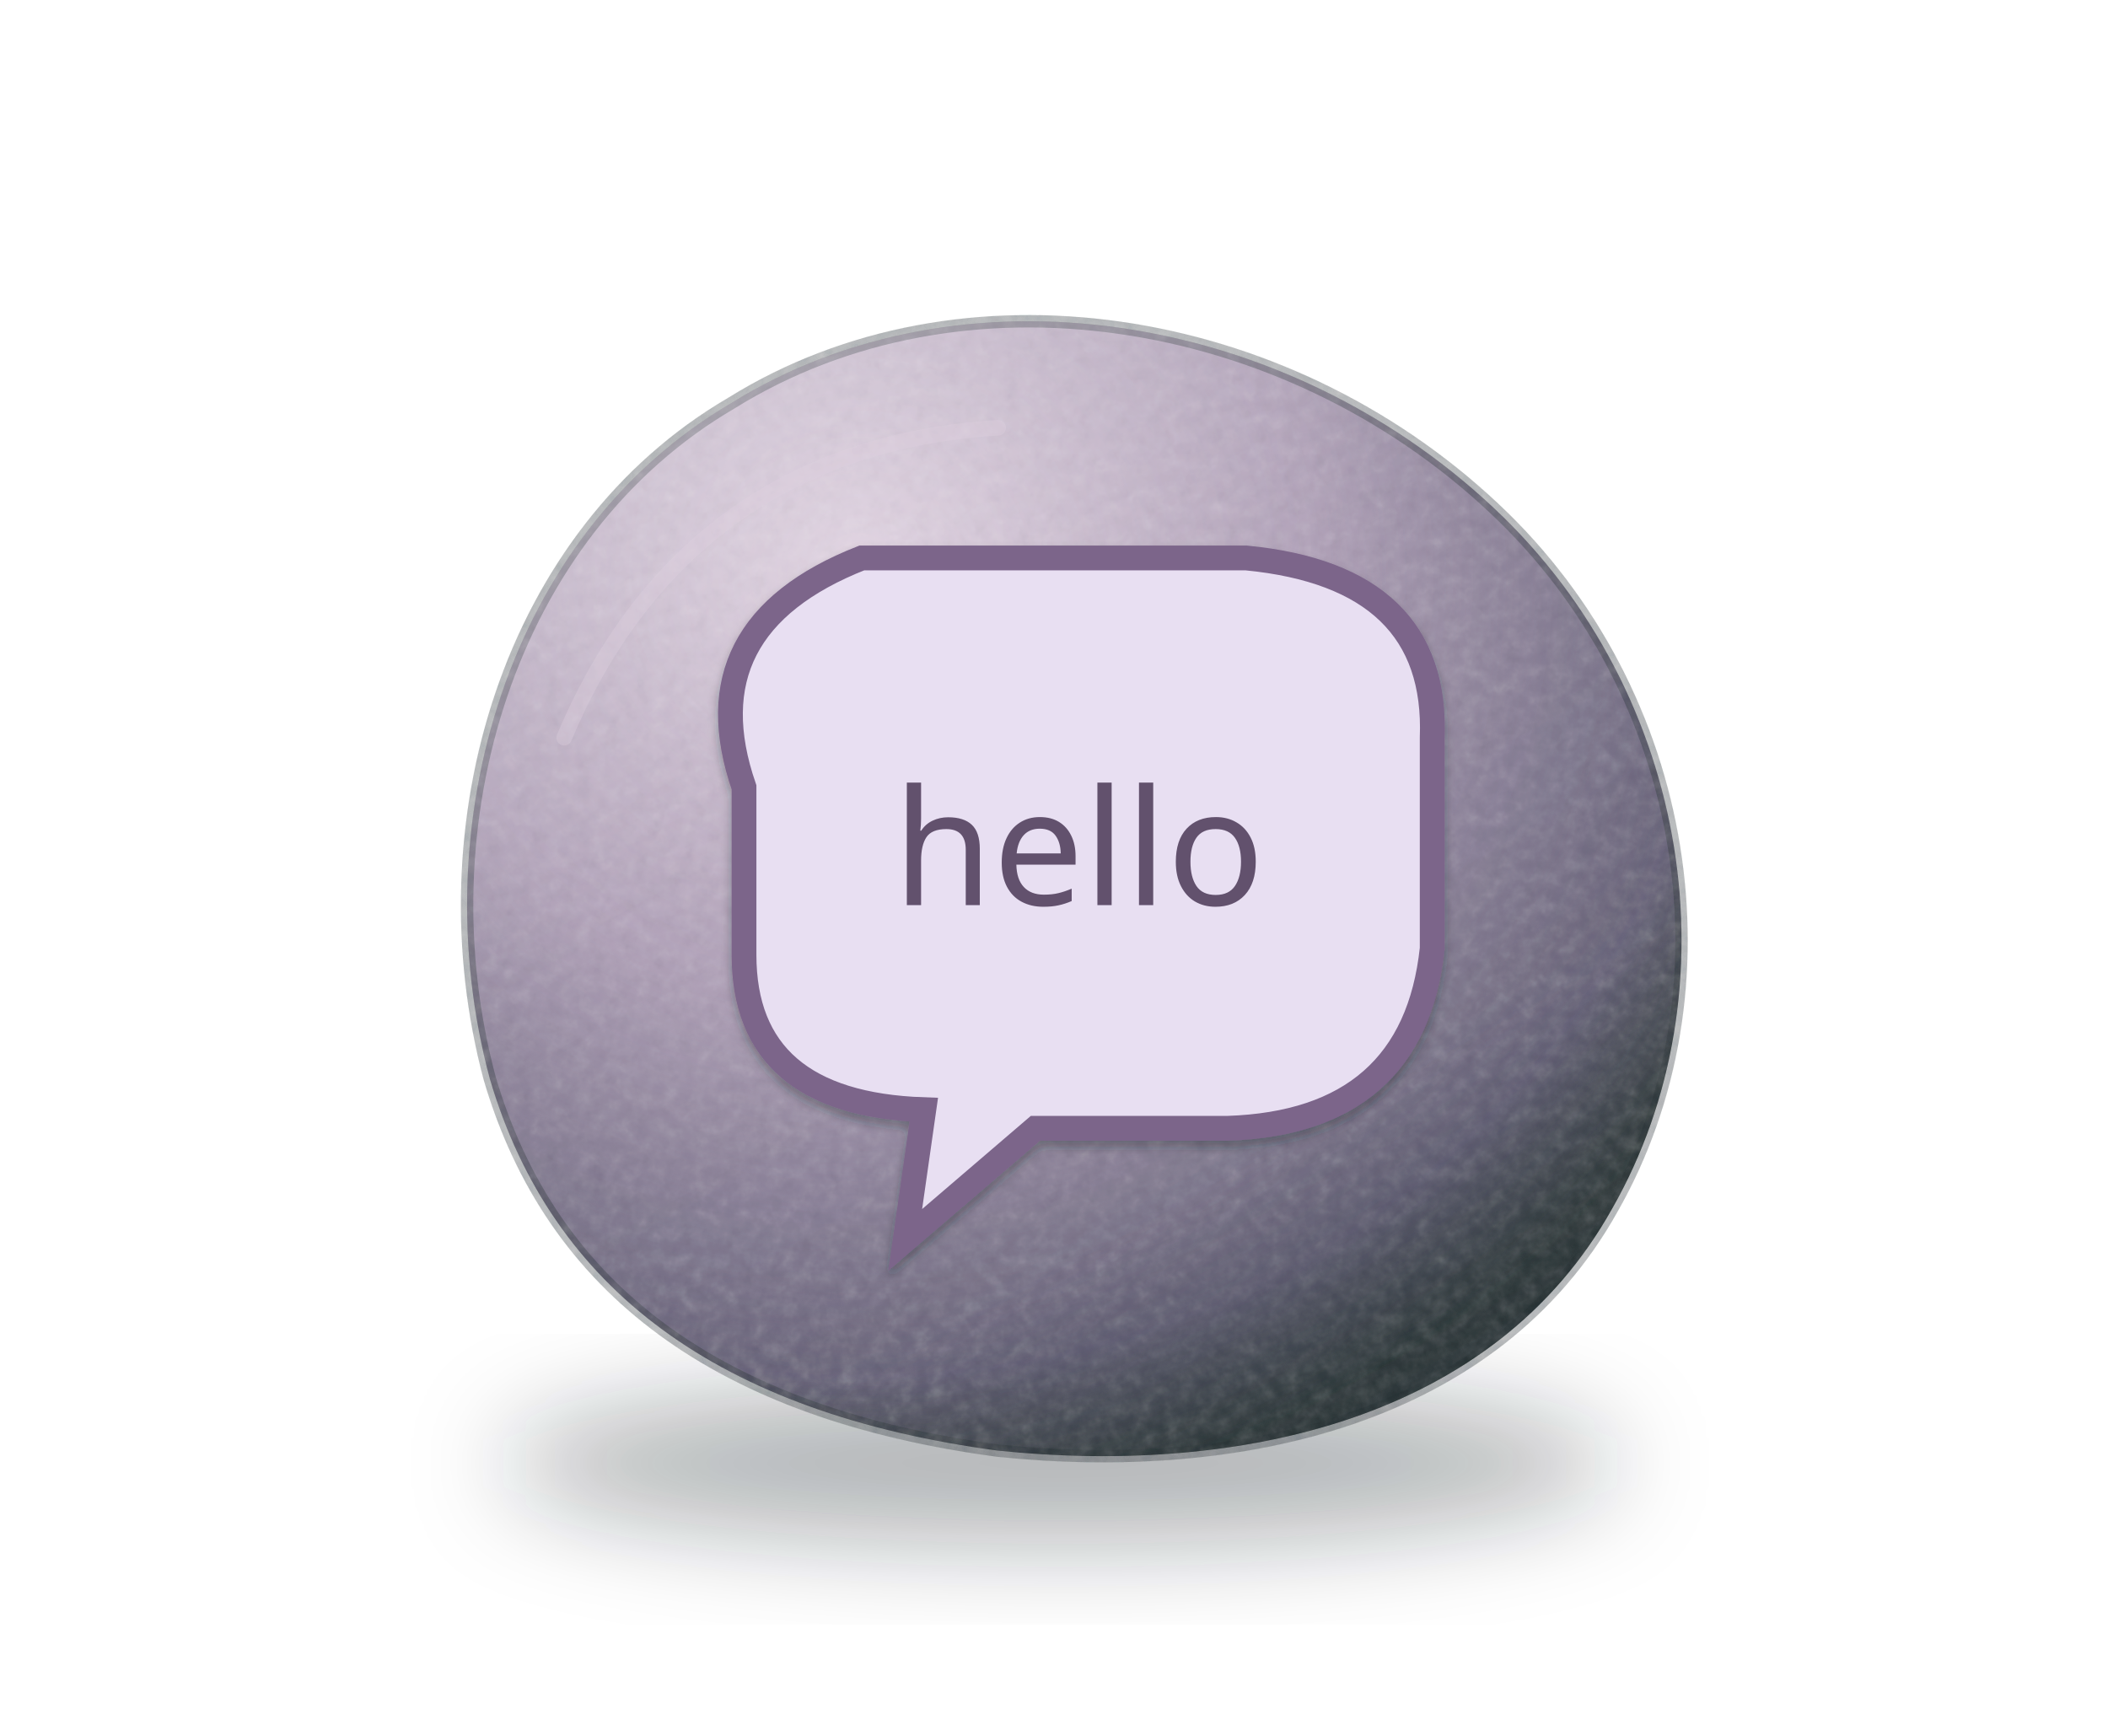
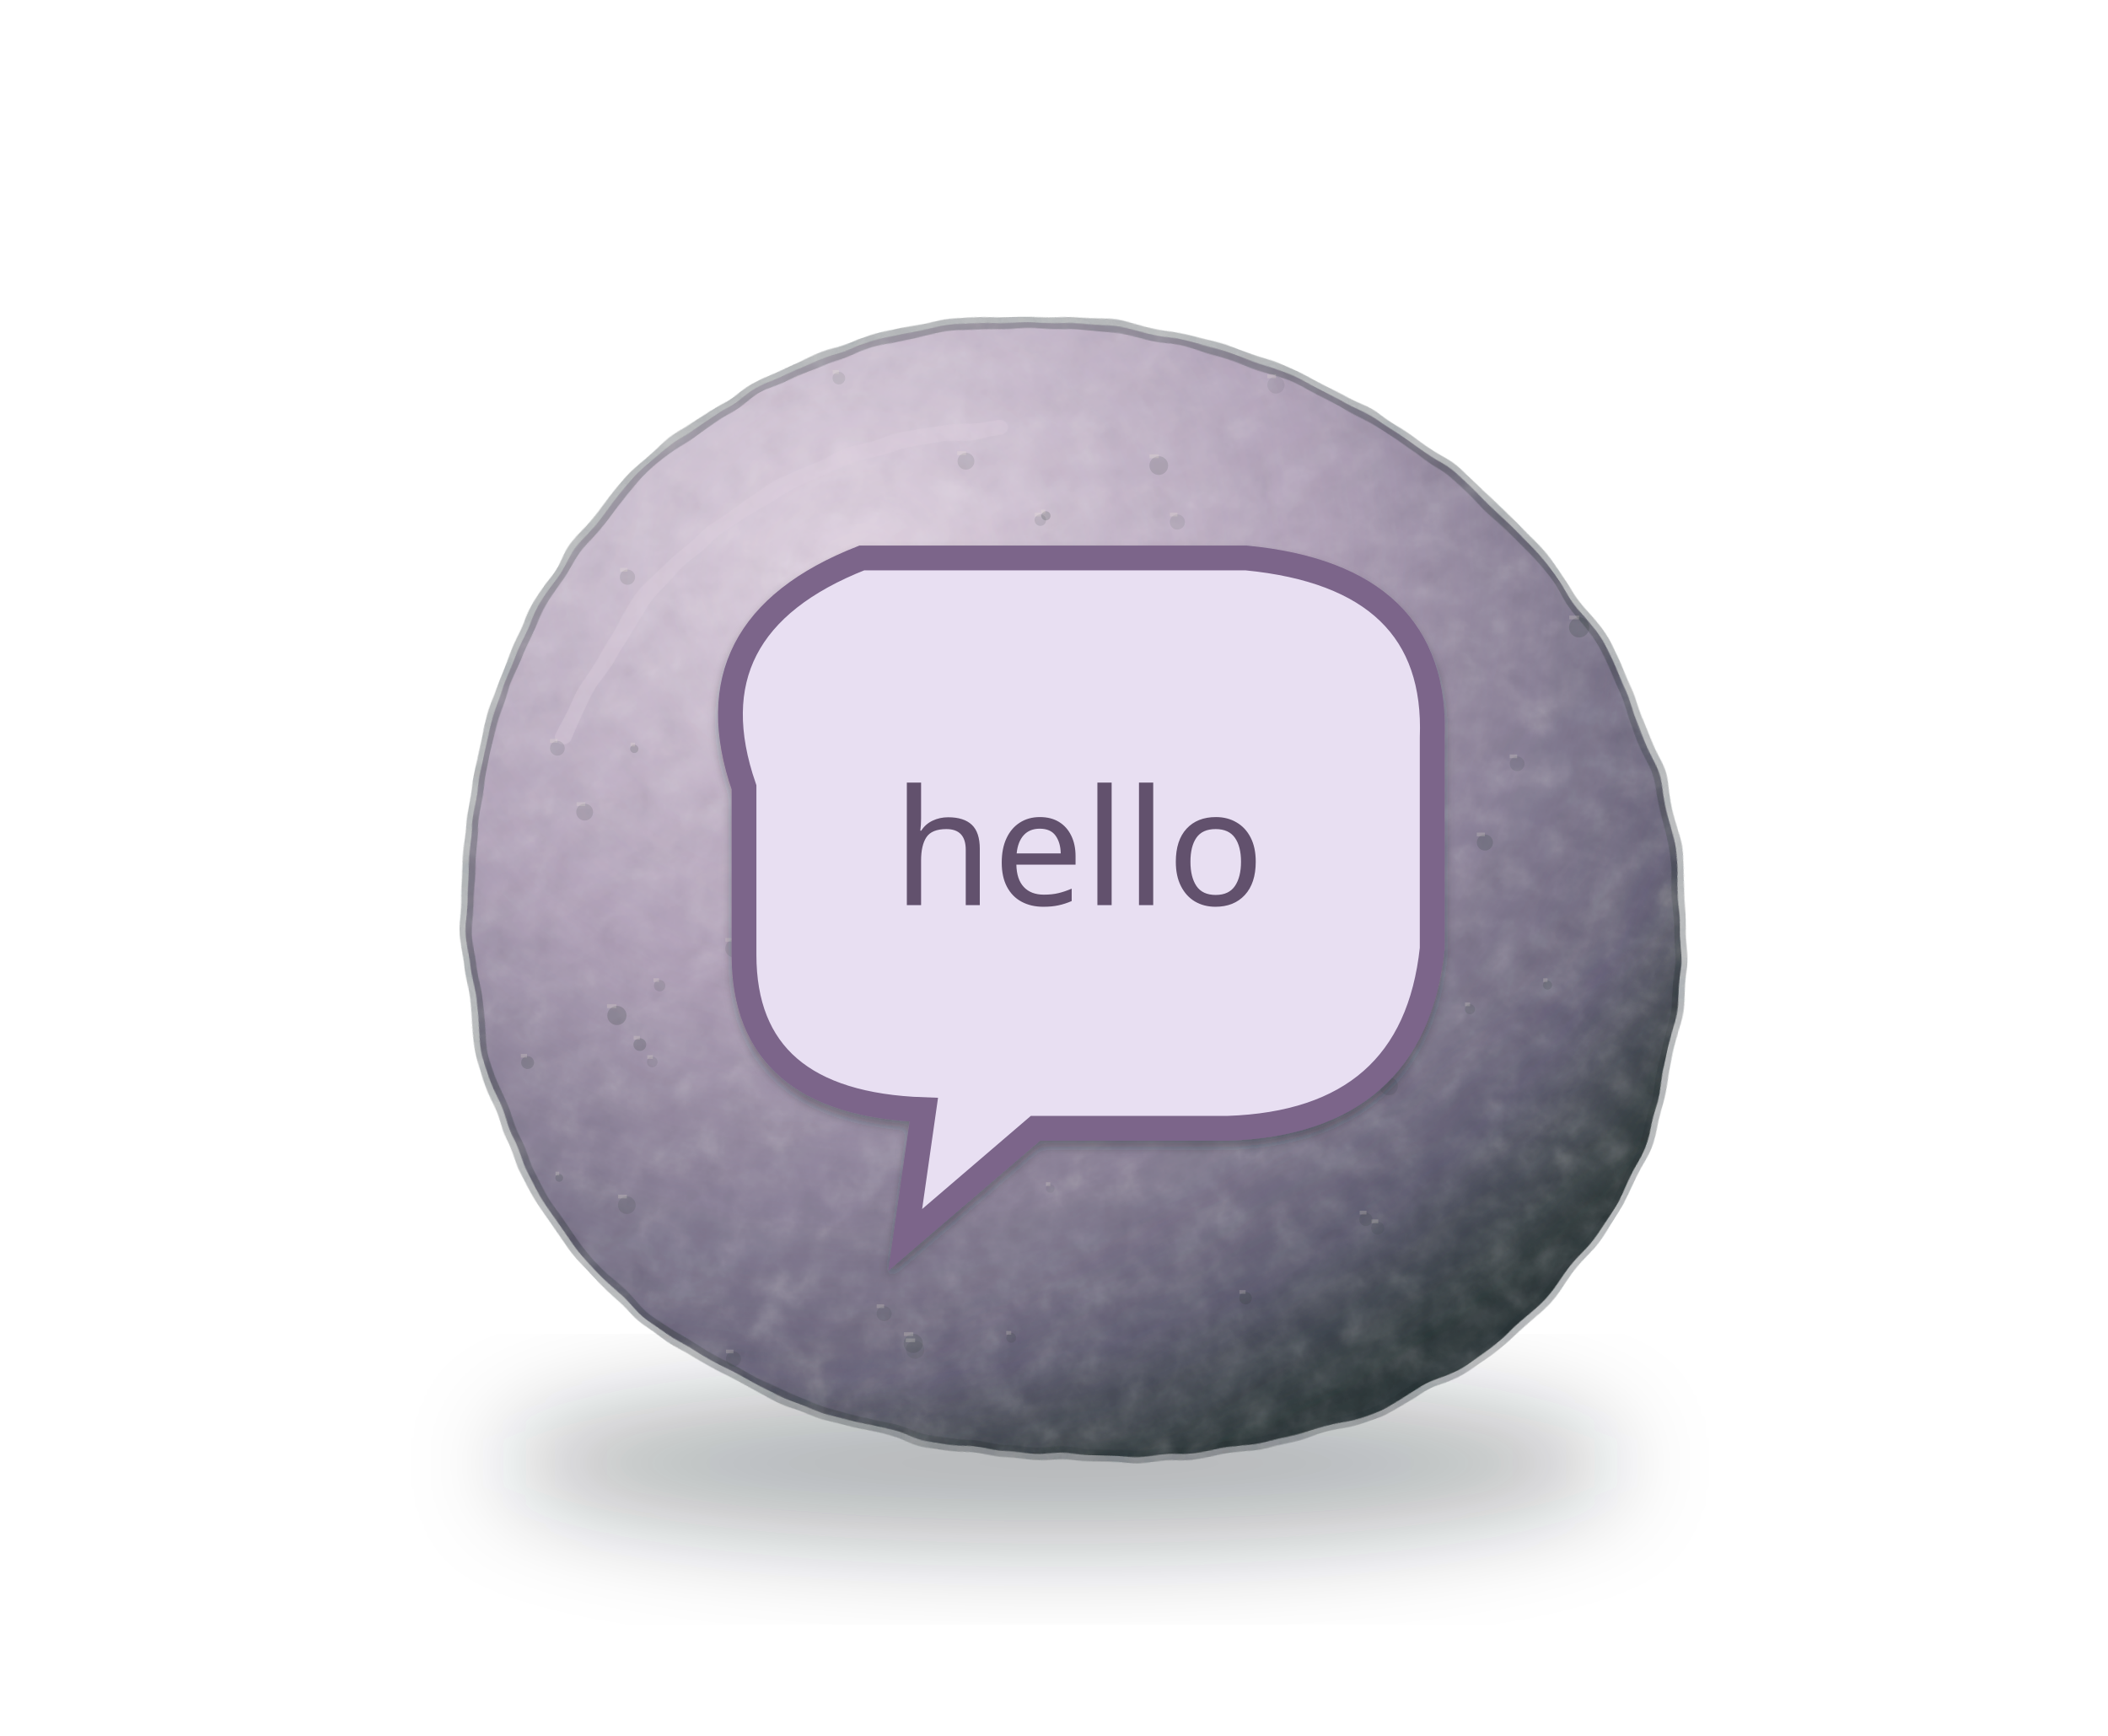
<svg xmlns="http://www.w3.org/2000/svg" viewBox="0 0 340 280">
  <defs>
    <radialGradient id="s" cx="32%" cy="22%" r="83%">
      <stop stop-color="#dfd1e0" />
      <stop offset=".46" stop-color="#afa0b7" />
      <stop offset=".86" stop-color="#69647b" />
      <stop offset="1" stop-color="#343e3d" />
    </radialGradient>
    <filter id="shadow" x="-30%" y="-30%" width="160%" height="180%">
      <feGaussianBlur stdDeviation="8" />
    </filter>
    <filter id="grain">
-       <feTurbulence type="fractalNoise" baseFrequency=".42" numOctaves="3" stitchTiles="stitch" />
+       <feTurbulence type="fractalNoise" baseFrequency=".18" numOctaves="4" stitchTiles="stitch" />
      <feColorMatrix type="saturate" values="0" />
      <feComponentTransfer>
-         <feFuncA type="linear" slope=".23" />
+         <feFuncA type="linear" slope=".28" />
      </feComponentTransfer>
      <feComposite in2="SourceGraphic" operator="in" />
      <feBlend in="SourceGraphic" mode="soft-light" />
    </filter>
    <linearGradient id="bevel" x1=".2" y1="0" x2=".8" y2="1">
-       <stop stop-color="#fff" stop-opacity=".22" />
+       <stop stop-color="#fff" stop-opacity=".14" />
      <stop offset=".38" stop-color="#fff" stop-opacity="0" />
      <stop offset=".74" stop-color="#13232b" stop-opacity=".02" />
      <stop offset="1" stop-color="#13232b" stop-opacity=".4" />
    </linearGradient>
    <filter id="paint" x="-20%" y="-20%" width="140%" height="140%">
      <feDropShadow dx="0" dy="1" stdDeviation=".8" flood-color="#17252c" flood-opacity=".35" />
    </filter>
+     <clipPath id="stone-clip">
+       <path d="M79 174C68 133 82 86 118 65c37-23 89-15 123 17 32 30 39 78 19 113-19 34-60 43-99 39-45-6-72-26-82-60Z" />
+     </clipPath>
+     <filter id="weathered" x="-10%" y="-10%" width="120%" height="120%">
+       <feTurbulence type="fractalNoise" baseFrequency=".09" numOctaves="2" seed="6" result="rough" />
+       <feDisplacementMap in="SourceGraphic" in2="rough" scale="1.8" xChannelSelector="R" yChannelSelector="G" />
+     </filter>
  </defs>
  <ellipse cx="171" cy="236" rx="90" ry="13" opacity=".32" fill="#0b171b" filter="url(#shadow)" />
-   <path d="M79 174C68 133 82 86 118 65c37-23 89-15 123 17 32 30 39 78 19 113-19 34-60 43-99 39-45-6-72-26-82-60Z" fill="url(#s)" stroke="#243031" stroke-opacity=".35" stroke-width="2" filter="url(#grain)" />
-   <path d="M79 174C68 133 82 86 118 65c37-23 89-15 123 17 32 30 39 78 19 113-19 34-60 43-99 39-45-6-72-26-82-60Z" fill="url(#bevel)" />
-   <path d="M91 119c13-31 37-48 70-50" fill="none" stroke="#dfd1e0" stroke-width="2.5" stroke-linecap="round" opacity=".34" />
+   <g filter="url(#weathered)">
+     <path d="M79 174C68 133 82 86 118 65c37-23 89-15 123 17 32 30 39 78 19 113-19 34-60 43-99 39-45-6-72-26-82-60Z" fill="url(#s)" stroke="#243031" stroke-opacity=".35" stroke-width="2" filter="url(#grain)" />
+     <path d="M79 174C68 133 82 86 118 65c37-23 89-15 123 17 32 30 39 78 19 113-19 34-60 43-99 39-45-6-72-26-82-60Z" fill="url(#bevel)" />
+     <path d="M91 119c13-31 37-48 70-50" fill="none" stroke="#dfd1e0" stroke-width="2.5" stroke-linecap="round" opacity=".34" />
+   </g>
+   <g clip-path="url(#stone-clip)">
+     <circle cx="222.2" cy="198.1" r="1.06" fill="#26352f" opacity="0.11" />
+     <path d="m221.2 197.0h1.1" stroke="#f7f1db" stroke-width=".6" opacity=".2" />
+     <circle cx="85.1" cy="171.4" r="1.04" fill="#26352f" opacity="0.17" />
+     <path d="m84.0 170.3h1.0" stroke="#f7f1db" stroke-width=".6" opacity=".2" />
+     <circle cx="149.6" cy="189.4" r="0.81" fill="#26352f" opacity="0.18" />
+     <path d="m148.7 188.6h0.8" stroke="#f7f1db" stroke-width=".6" opacity=".2" />
+     <circle cx="211.3" cy="129.6" r="1.12" fill="#26352f" opacity="0.16" />
+     <path d="m210.1 128.4h1.1" stroke="#f7f1db" stroke-width=".6" opacity=".2" />
+     <circle cx="118.4" cy="153.0" r="1.43" fill="#26352f" opacity="0.11" />
+     <path d="m117.0 151.6h1.4" stroke="#f7f1db" stroke-width=".6" opacity=".2" />
+     <circle cx="224.0" cy="175.2" r="1.47" fill="#26352f" opacity="0.12" />
+     <path d="m222.5 173.7h1.5" stroke="#f7f1db" stroke-width=".6" opacity=".2" />
+     <circle cx="101.1" cy="194.4" r="1.43" fill="#26352f" opacity="0.13" />
+     <path d="m99.7 193.0h1.4" stroke="#f7f1db" stroke-width=".6" opacity=".2" />
+     <circle cx="101.2" cy="93.1" r="1.23" fill="#26352f" opacity="0.11" />
+     <path d="m100.0 91.9h1.2" stroke="#f7f1db" stroke-width=".6" opacity=".2" />
+     <circle cx="249.6" cy="158.9" r="0.73" fill="#26352f" opacity="0.16" />
+     <path d="m248.9 158.1h0.7" stroke="#f7f1db" stroke-width=".6" opacity=".2" />
+     <circle cx="147.3" cy="216.7" r="1.55" fill="#26352f" opacity="0.14" />
+     <path d="m145.8 215.2h1.5" stroke="#f7f1db" stroke-width=".6" opacity=".2" />
+     <circle cx="196.5" cy="177.2" r="1.43" fill="#26352f" opacity="0.20" />
+     <path d="m195.1 175.8h1.4" stroke="#f7f1db" stroke-width=".6" opacity=".2" />
+     <circle cx="89.9" cy="120.7" r="1.19" fill="#26352f" opacity="0.12" />
+     <path d="m88.7 119.5h1.2" stroke="#f7f1db" stroke-width=".6" opacity=".2" />
+     <circle cx="186.9" cy="75.1" r="1.51" fill="#26352f" opacity="0.14" />
+     <path d="m185.4 73.6h1.5" stroke="#f7f1db" stroke-width=".6" opacity=".2" />
+     <circle cx="105.2" cy="171.3" r="0.86" fill="#26352f" opacity="0.10" />
+     <path d="m104.4 170.5h0.9" stroke="#f7f1db" stroke-width=".6" opacity=".2" />
+     <circle cx="168.7" cy="83.2" r="0.74" fill="#26352f" opacity="0.18" />
+     <path d="m167.9 82.5h0.7" stroke="#f7f1db" stroke-width=".6" opacity=".2" />
+     <circle cx="205.8" cy="62.1" r="1.39" fill="#26352f" opacity="0.08" />
+     <path d="m204.4 60.7h1.4" stroke="#f7f1db" stroke-width=".6" opacity=".2" />
+     <circle cx="142.6" cy="211.9" r="1.21" fill="#26352f" opacity="0.12" />
+     <path d="m141.4 210.7h1.2" stroke="#f7f1db" stroke-width=".6" opacity=".2" />
+     <circle cx="150.3" cy="125.4" r="0.65" fill="#26352f" opacity="0.20" />
+     <path d="m149.6 124.7h0.6" stroke="#f7f1db" stroke-width=".6" opacity=".2" />
+     <circle cx="94.3" cy="131.0" r="1.36" fill="#26352f" opacity="0.13" />
+     <path d="m93.0 129.7h1.4" stroke="#f7f1db" stroke-width=".6" opacity=".2" />
+     <circle cx="254.7" cy="101.2" r="1.63" fill="#26352f" opacity="0.19" />
+     <path d="m253.1 99.6h1.6" stroke="#f7f1db" stroke-width=".6" opacity=".2" />
+     <circle cx="200.9" cy="209.4" r="1.01" fill="#26352f" opacity="0.18" />
+     <path d="m199.9 208.4h1.0" stroke="#f7f1db" stroke-width=".6" opacity=".2" />
+     <circle cx="222.7" cy="146.8" r="1.04" fill="#26352f" opacity="0.16" />
+     <path d="m221.7 145.8h1.0" stroke="#f7f1db" stroke-width=".6" opacity=".2" />
+     <circle cx="155.8" cy="74.4" r="1.36" fill="#26352f" opacity="0.11" />
+     <path d="m154.4 73.1h1.4" stroke="#f7f1db" stroke-width=".6" opacity=".2" />
+     <circle cx="169.4" cy="191.7" r="0.70" fill="#26352f" opacity="0.08" />
+     <path d="m168.7 191.0h0.7" stroke="#f7f1db" stroke-width=".6" opacity=".2" />
+     <circle cx="106.4" cy="159.0" r="0.92" fill="#26352f" opacity="0.11" />
+     <path d="m105.4 158.1h0.9" stroke="#f7f1db" stroke-width=".6" opacity=".2" />
+     <circle cx="163.1" cy="215.8" r="0.79" fill="#26352f" opacity="0.13" />
+     <path d="m162.3 215.0h0.8" stroke="#f7f1db" stroke-width=".6" opacity=".2" />
+     <circle cx="237.1" cy="162.8" r="0.81" fill="#26352f" opacity="0.14" />
+     <path d="m236.3 162.0h0.8" stroke="#f7f1db" stroke-width=".6" opacity=".2" />
+     <circle cx="167.8" cy="83.9" r="0.93" fill="#26352f" opacity="0.12" />
+     <path d="m166.9 83.0h0.9" stroke="#f7f1db" stroke-width=".6" opacity=".2" />
+     <circle cx="224.2" cy="114.3" r="1.26" fill="#26352f" opacity="0.20" />
+     <path d="m223.0 113.1h1.3" stroke="#f7f1db" stroke-width=".6" opacity=".2" />
+     <circle cx="244.7" cy="123.2" r="1.19" fill="#26352f" opacity="0.12" />
+     <path d="m243.5 122.0h1.2" stroke="#f7f1db" stroke-width=".6" opacity=".2" />
+     <circle cx="153.9" cy="142.0" r="1.41" fill="#26352f" opacity="0.19" />
+     <path d="m152.5 140.6h1.4" stroke="#f7f1db" stroke-width=".6" opacity=".2" />
+     <circle cx="135.3" cy="61.0" r="1.02" fill="#26352f" opacity="0.09" />
+     <path d="m134.3 60.0h1.0" stroke="#f7f1db" stroke-width=".6" opacity=".2" />
+     <circle cx="90.2" cy="190.0" r="0.63" fill="#26352f" opacity="0.17" />
+     <path d="m89.6 189.3h0.6" stroke="#f7f1db" stroke-width=".6" opacity=".2" />
+     <circle cx="147.6" cy="217.7" r="1.48" fill="#26352f" opacity="0.09" />
+     <path d="m146.1 216.2h1.5" stroke="#f7f1db" stroke-width=".6" opacity=".2" />
+     <circle cx="118.3" cy="219.2" r="1.21" fill="#26352f" opacity="0.13" />
+     <path d="m117.1 218.0h1.2" stroke="#f7f1db" stroke-width=".6" opacity=".2" />
+     <circle cx="220.3" cy="196.7" r="1.07" fill="#26352f" opacity="0.14" />
+     <path d="m219.3 195.6h1.1" stroke="#f7f1db" stroke-width=".6" opacity=".2" />
+     <circle cx="102.3" cy="120.8" r="0.67" fill="#26352f" opacity="0.16" />
+     <path d="m101.7 120.1h0.7" stroke="#f7f1db" stroke-width=".6" opacity=".2" />
+     <circle cx="189.9" cy="84.2" r="1.22" fill="#26352f" opacity="0.09" />
+     <path d="m188.7 83.0h1.2" stroke="#f7f1db" stroke-width=".6" opacity=".2" />
+     <circle cx="103.2" cy="168.5" r="1.03" fill="#26352f" opacity="0.19" />
+     <path d="m102.2 167.4h1.0" stroke="#f7f1db" stroke-width=".6" opacity=".2" />
+     <circle cx="193.9" cy="177.8" r="0.65" fill="#26352f" opacity="0.18" />
+     <path d="m193.2 177.2h0.6" stroke="#f7f1db" stroke-width=".6" opacity=".2" />
+     <circle cx="99.5" cy="163.8" r="1.55" fill="#26352f" opacity="0.19" />
+     <path d="m97.9 162.3h1.5" stroke="#f7f1db" stroke-width=".6" opacity=".2" />
+     <circle cx="239.5" cy="135.9" r="1.30" fill="#26352f" opacity="0.17" />
+     <path d="m238.2 134.6h1.3" stroke="#f7f1db" stroke-width=".6" opacity=".2" />
+     <circle cx="108.7" cy="218.5" r="1.55" fill="#26352f" opacity="0.13" />
+     <path d="m107.2 216.9h1.5" stroke="#f7f1db" stroke-width=".6" opacity=".2" />
+     <circle cx="219.7" cy="135.1" r="0.82" fill="#26352f" opacity="0.17" />
+     <path d="m218.9 134.3h0.8" stroke="#f7f1db" stroke-width=".6" opacity=".2" />
+   </g>
  <g filter="url(#paint)">
    <path d="M120 127q-9-26 19-37h62q31 3 30 29v34q-3 28-33 29h-31l-21 18 3-21q-29-1-29-25z" fill="#e8dff2" stroke="#7b658a" stroke-width="4" />
    <text x="174" y="146" text-anchor="middle" fill="#62516d" font-family="sans-serif" font-size="26">hello</text>
  </g>
</svg>
